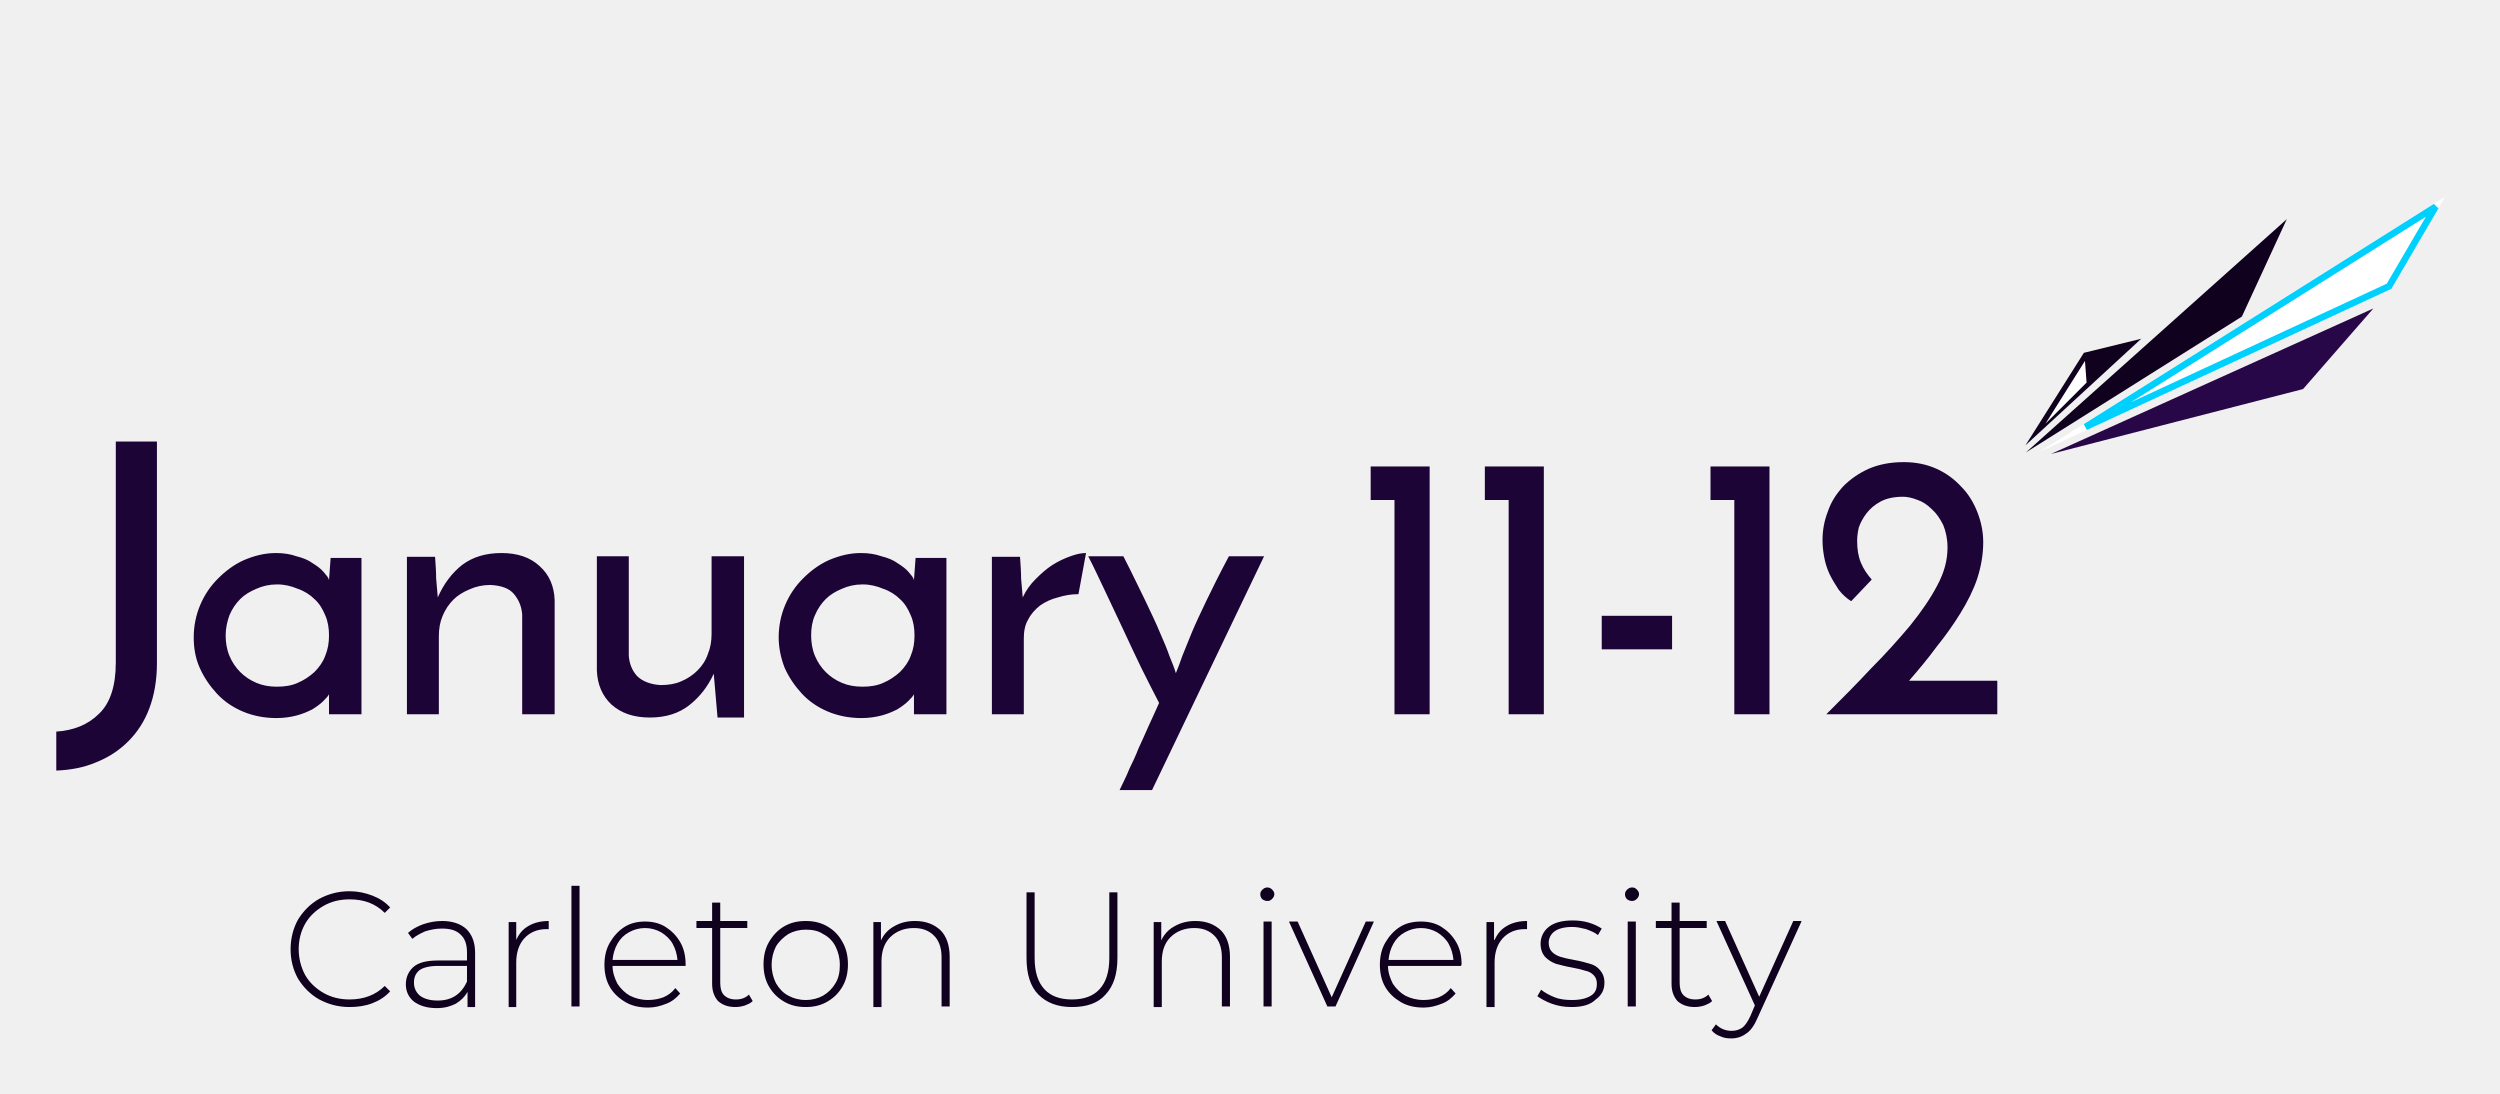
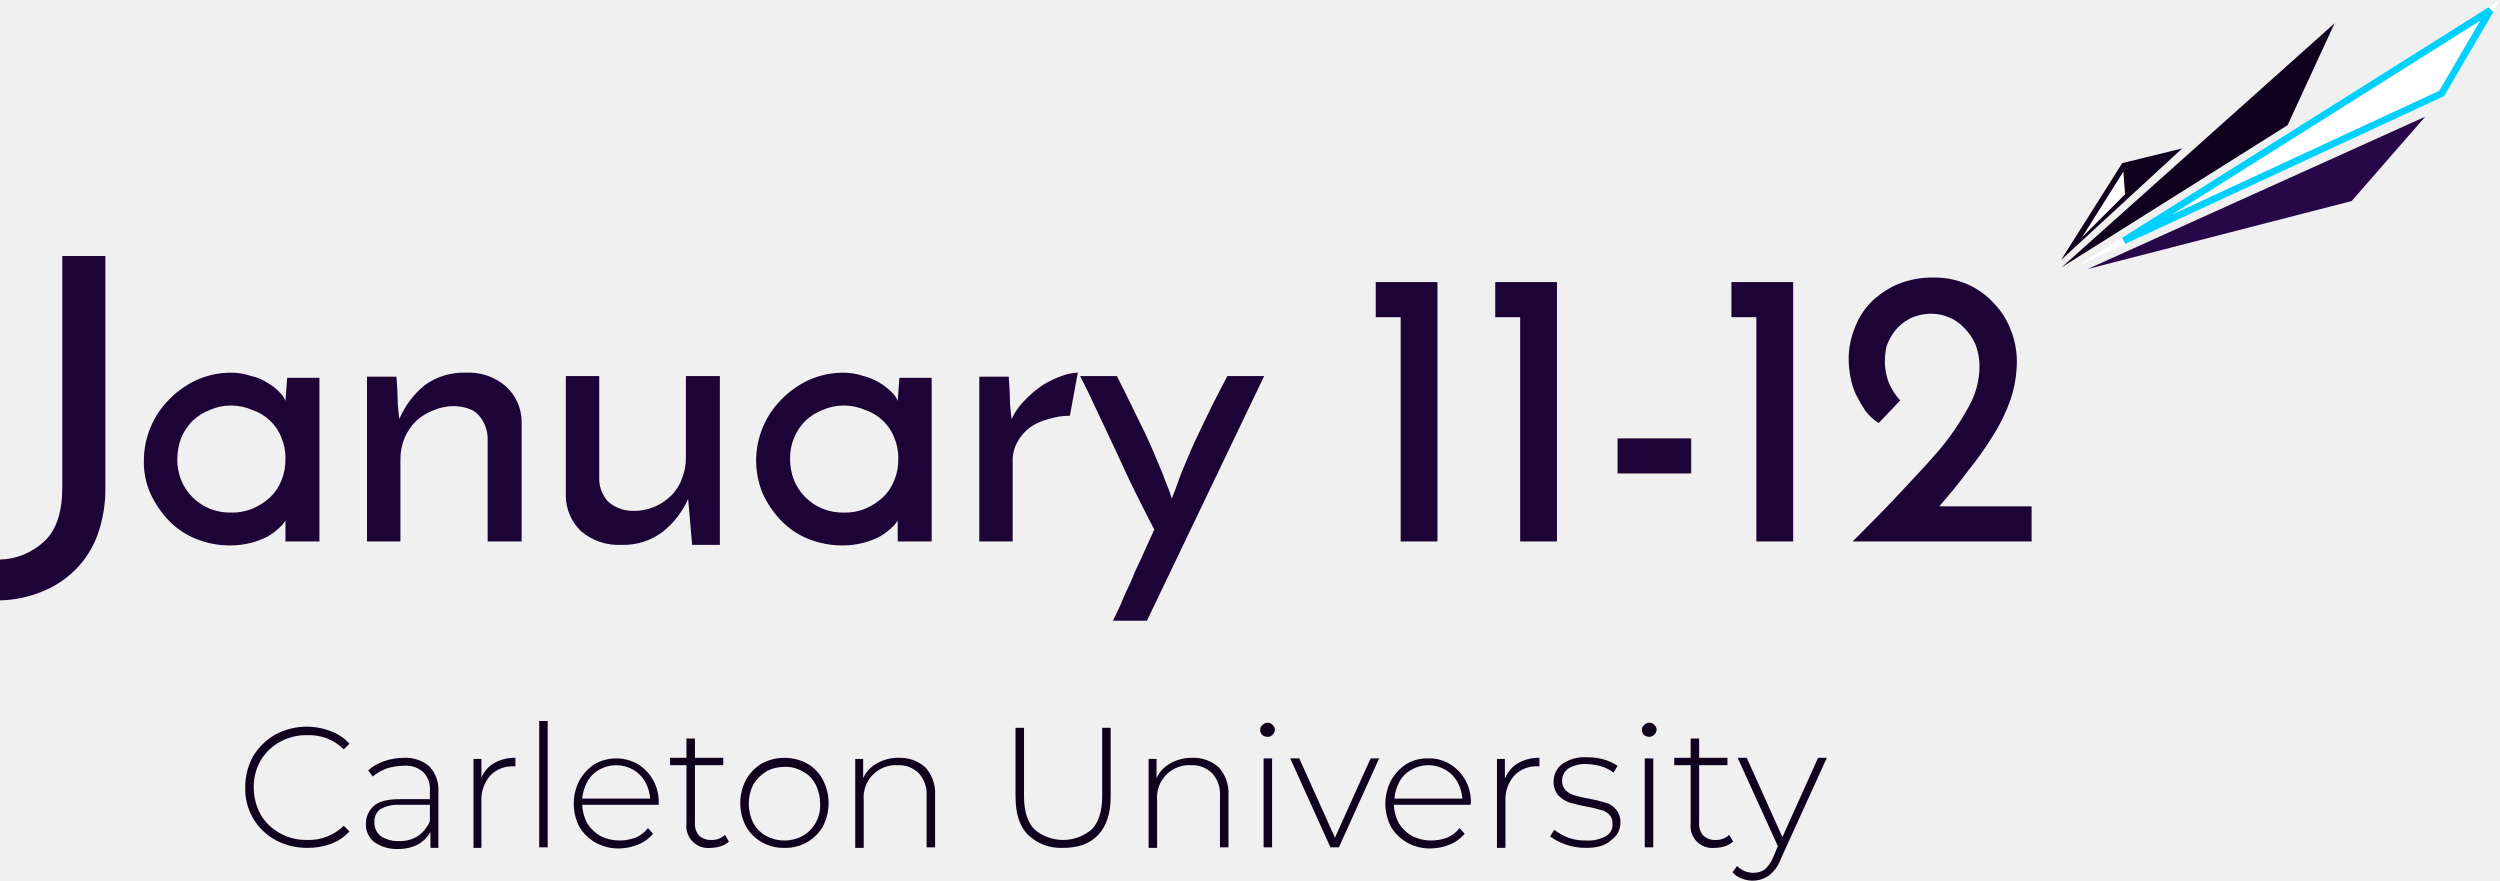
- <svg xmlns="http://www.w3.org/2000/svg" width="462" height="202" version="1.1" id="Layer_1" x="0px" y="0px" viewBox="0 0 462 202" style="enable-background:new 0 0 462 202;" xml:space="preserve">
-   <style type="text/css">
- 	.st0{fill:#1D0437;}
- 	.st1{fill:#FFFFFF;}
- 	.st2{fill:none;stroke:#00D0FE;stroke-width:1.219;}
- 	.st3{fill:#280749;}
- 	.st4{fill:#10021F;}
- </style>
-   <path class="st0" d="M10.4,142.4v-7.2c3.2-0.2,5.9-1.3,7.9-3.3c2.1-2,3.1-5.2,3.1-9.5V81.6h7.6v41c0,3.1-0.5,5.9-1.4,8.3  c-0.9,2.4-2.2,4.4-3.9,6.1c-1.7,1.7-3.7,3-6,3.9C15.6,141.8,13.1,142.3,10.4,142.4z M35.8,117.8c0-2.1,0.4-4.1,1.2-6  c0.8-1.9,1.9-3.5,3.3-4.9c1.4-1.4,3-2.6,4.8-3.4c1.9-0.8,3.8-1.3,5.9-1.3c1.4,0,2.7,0.2,3.8,0.6c1.2,0.3,2.2,0.7,3,1.3  c0.8,0.5,1.5,1,2,1.6c0.5,0.6,0.9,1,1,1.5l0.3-4.1h5.7V132h-6v-3.7c-0.2,0.4-0.6,0.8-1.1,1.3c-0.5,0.5-1.2,1-2,1.5  c-0.8,0.4-1.7,0.8-2.8,1.1c-1.1,0.3-2.4,0.5-3.8,0.5c-2.2,0-4.3-0.4-6.2-1.2c-1.9-0.8-3.5-1.9-4.8-3.3c-1.3-1.4-2.4-3-3.2-4.8  C36.1,121.6,35.8,119.7,35.8,117.8z M41.7,117.4c0,1.3,0.2,2.6,0.7,3.8c0.5,1.2,1.2,2.2,2,3c0.8,0.8,1.8,1.5,3,2  c1.2,0.5,2.4,0.7,3.8,0.7c1.4,0,2.7-0.2,3.8-0.7c1.2-0.5,2.2-1.2,3.1-2c0.9-0.9,1.6-1.9,2-3c0.5-1.2,0.7-2.4,0.7-3.8  c0-1.3-0.2-2.6-0.7-3.7c-0.5-1.2-1.1-2.2-2-3c-0.8-0.8-1.9-1.5-3.1-1.9c-1.2-0.5-2.4-0.8-3.8-0.8c-1.4,0-2.7,0.3-3.8,0.8  c-1.2,0.5-2.2,1.1-3,1.9c-0.8,0.8-1.5,1.8-2,3C42,114.8,41.7,116.1,41.7,117.4z M75.2,102.9h5.2c0.1,1.4,0.2,2.8,0.2,4  c0.1,1.2,0.2,2.3,0.3,3.5c1.1-2.5,2.6-4.5,4.5-6c2-1.5,4.4-2.2,7.3-2.2c2.9,0,5.3,0.8,7,2.4c1.8,1.6,2.7,3.7,2.8,6.3V132h-6v-18.4  c-0.1-1.5-0.6-2.7-1.5-3.8c-0.9-1.1-2.4-1.6-4.4-1.7c-1.4,0-2.7,0.3-3.8,0.8c-1.2,0.5-2.2,1.1-3,1.9c-0.8,0.8-1.5,1.8-2,3  c-0.5,1.2-0.7,2.4-0.7,3.8V132h-5.9V102.9z M137.6,132.6h-5l-0.7-8.1c-1.1,2.4-2.6,4.3-4.5,5.8c-1.9,1.5-4.3,2.3-7.3,2.3  c-3,0-5.3-0.8-7.1-2.4c-1.7-1.6-2.6-3.7-2.7-6.3v-21.1h5.9v18.4c0.1,1.4,0.6,2.7,1.5,3.7c1,1,2.5,1.6,4.4,1.7c1.4,0,2.7-0.2,3.8-0.7  c1.2-0.5,2.2-1.2,3-2c0.8-0.8,1.5-1.8,1.9-3c0.5-1.2,0.7-2.4,0.7-3.8v-14.3h6V132.6z M143.9,117.8c0-2.1,0.4-4.1,1.2-6  c0.8-1.9,1.9-3.5,3.3-4.9c1.4-1.4,3-2.6,4.8-3.4c1.9-0.8,3.8-1.3,5.9-1.3c1.4,0,2.7,0.2,3.8,0.6c1.2,0.3,2.2,0.7,3,1.3  c0.8,0.5,1.5,1,2,1.6c0.5,0.6,0.9,1,1,1.5l0.3-4.1h5.7V132h-6v-3.7c-0.2,0.4-0.6,0.8-1.1,1.3c-0.5,0.5-1.2,1-2,1.5  c-0.8,0.4-1.7,0.8-2.8,1.1c-1.1,0.3-2.4,0.5-3.8,0.5c-2.2,0-4.3-0.4-6.2-1.2c-1.9-0.8-3.5-1.9-4.8-3.3c-1.3-1.4-2.4-3-3.2-4.8  C144.3,121.6,143.9,119.7,143.9,117.8z M149.9,117.4c0,1.3,0.2,2.6,0.7,3.8c0.5,1.2,1.2,2.2,2,3c0.8,0.8,1.8,1.5,3,2  c1.2,0.5,2.4,0.7,3.8,0.7s2.7-0.2,3.8-0.7c1.2-0.5,2.2-1.2,3.1-2c0.9-0.9,1.6-1.9,2-3c0.5-1.2,0.7-2.4,0.7-3.8  c0-1.3-0.2-2.6-0.7-3.7c-0.5-1.2-1.1-2.2-2-3c-0.8-0.8-1.9-1.5-3.1-1.9c-1.2-0.5-2.4-0.8-3.8-0.8s-2.7,0.3-3.8,0.8  c-1.2,0.5-2.2,1.1-3,1.9s-1.5,1.8-2,3C150.1,114.8,149.9,116.1,149.9,117.4z M199.3,109.8c-1.3,0-2.5,0.2-3.8,0.6  c-1.2,0.3-2.3,0.8-3.3,1.5c-0.9,0.7-1.7,1.6-2.2,2.6c-0.6,1-0.8,2.2-0.8,3.5V132h-5.9v-29.1h5.2c0.1,1.4,0.2,2.8,0.2,4  c0.1,1.2,0.2,2.3,0.3,3.5c0.6-1.3,1.4-2.4,2.4-3.4c1-1,2-1.9,3.1-2.6s2.2-1.2,3.3-1.6c1.1-0.4,2-0.6,2.9-0.6L199.3,109.8z   M212.9,146h-6c0.6-1.3,1.3-2.6,1.8-3.9c0.6-1.2,1.2-2.5,1.7-3.8c0.6-1.3,1.2-2.6,1.8-4c0.6-1.3,1.3-2.8,2-4.4  c-1.1-2.1-2.2-4.3-3.3-6.5c-1.1-2.3-2.2-4.6-3.3-7s-2.2-4.6-3.3-7c-1.1-2.3-2.1-4.5-3.2-6.6h6.5c1.7,3.3,3,6.1,4.1,8.3  c1.1,2.3,2,4.2,2.7,5.9c0.7,1.6,1.3,3,1.7,4.2c0.5,1.2,0.9,2.2,1.2,3.2c0.4-1,0.8-2,1.2-3.2c0.5-1.2,1-2.5,1.7-4.2  c0.7-1.7,1.6-3.6,2.7-5.9c1.1-2.3,2.5-5.1,4.2-8.3h6.5L212.9,146z M253.3,92.4v-6.2h10.9V132h-6.5V92.4H253.3z M274.4,92.4v-6.2  h10.9V132h-6.5V92.4H274.4z M296,120v-6.2H309v6.2H296z M316.1,92.4v-6.2H327V132h-6.5V92.4H316.1z M352.8,125.8h16.3v6.2h-31.6  c2.9-2.9,5.7-5.7,8.3-8.5c2.7-2.7,5.1-5.4,7.2-7.9c2.1-2.6,3.8-5.1,5-7.4c1.3-2.4,1.9-4.7,1.9-7c0-1.6-0.3-3-0.8-4.2  c-0.6-1.2-1.3-2.2-2.1-2.9c-0.8-0.8-1.7-1.4-2.6-1.7c-1-0.4-1.9-0.6-2.7-0.6c-1.7,0-3.1,0.3-4.2,0.9c-1.1,0.6-1.9,1.3-2.6,2.2  c-0.6,0.8-1.1,1.7-1.4,2.6c-0.2,0.9-0.3,1.7-0.3,2.4c0,1.6,0.2,2.9,0.7,4.1c0.5,1.2,1.2,2.2,2,3.1l-3.8,4c-0.8-0.5-1.6-1.2-2.3-2.1  c-0.6-0.9-1.2-1.9-1.7-2.9c-0.5-1.1-0.8-2.1-1-3.2c-0.2-1.1-0.3-2.1-0.3-3c0-1.9,0.3-3.6,1-5.4c0.6-1.8,1.6-3.3,2.9-4.7  c1.3-1.3,2.9-2.4,4.7-3.2c1.9-0.8,4-1.2,6.4-1.2c2.2,0,4.2,0.4,6,1.2c1.8,0.8,3.3,1.9,4.6,3.3c1.3,1.3,2.3,2.9,3,4.7  c0.7,1.8,1.1,3.6,1.1,5.6c0,2.3-0.4,4.5-1.1,6.7c-0.7,2.1-1.8,4.3-3.1,6.4c-1.3,2.1-2.7,4.1-4.4,6.2  C356.3,121.7,354.6,123.7,352.8,125.8z" />
-   <g>
-     <path class="st1" d="M376.9,83.5l65-30.1l9.9-17L376.9,83.5z" />
-     <path class="st2" d="M441.5,52.9l8.6-14.7l-64.7,40.7L441.5,52.9z" />
-   </g>
-   <path class="st3" d="M379,83.9l46.6-12l13-14.9L379,83.9z" />
-   <path class="st4" d="M422.6,40.5l-48.2,43.1l39.9-25.1L422.6,40.5z" />
-   <path class="st4" d="M395.7,62.6l-10.6,2.6l-10.8,17.1L395.7,62.6z" />
-   <path class="st1" d="M378,78.3l7.6-7.6l-0.3-4L378,78.3z" />
-   <path class="st4" d="M64.6,186.1c-2.1,0-3.9-0.5-5.6-1.4c-1.6-0.9-2.9-2.2-3.9-3.8c-0.9-1.6-1.4-3.4-1.4-5.5c0-2,0.5-3.9,1.4-5.5  c1-1.6,2.3-2.9,3.9-3.8c1.7-0.9,3.5-1.4,5.6-1.4c1.5,0,2.9,0.3,4.2,0.8c1.3,0.5,2.4,1.2,3.3,2.2l-1,1c-1.7-1.7-3.8-2.5-6.5-2.5  c-1.8,0-3.4,0.4-4.8,1.2c-1.4,0.8-2.6,1.9-3.4,3.3c-0.8,1.4-1.2,3-1.2,4.7c0,1.7,0.4,3.3,1.2,4.8c0.8,1.4,2,2.5,3.4,3.3  c1.4,0.8,3,1.2,4.8,1.2c2.6,0,4.8-0.8,6.5-2.5l1,1c-0.9,1-2,1.7-3.3,2.2C67.5,185.9,66.1,186.1,64.6,186.1z M81.7,170.2  c1.9,0,3.4,0.5,4.5,1.5c1,1,1.6,2.4,1.6,4.4v10h-1.4v-2.8c-0.5,0.9-1.2,1.6-2.2,2.2c-1,0.5-2.1,0.8-3.5,0.8c-1.7,0-3.1-0.4-4.2-1.2  c-1-0.8-1.5-1.9-1.5-3.2c0-1.3,0.5-2.4,1.4-3.2c0.9-0.8,2.4-1.2,4.5-1.2h5.4V176c0-1.5-0.4-2.6-1.2-3.3c-0.8-0.8-1.9-1.1-3.5-1.1  c-1,0-2,0.2-3,0.5c-0.9,0.4-1.7,0.8-2.4,1.4l-0.8-1.1c0.8-0.7,1.7-1.2,2.8-1.6C79.4,170.4,80.5,170.2,81.7,170.2z M80.9,184.9  c1.3,0,2.4-0.3,3.3-0.9c0.9-0.6,1.6-1.5,2.1-2.6v-2.9h-5.4c-1.5,0-2.7,0.3-3.4,0.8c-0.7,0.6-1,1.3-1,2.3c0,1,0.4,1.8,1.1,2.4  C78.4,184.6,79.5,184.9,80.9,184.9z M95.4,173.7c0.5-1.1,1.2-2,2.3-2.6c1-0.6,2.3-0.9,3.7-0.9v1.5l-0.4,0c-1.7,0-3.1,0.6-4.1,1.7  c-1,1.1-1.5,2.6-1.5,4.5v8.2H94v-15.7h1.4V173.7z M105.6,163.7h1.5V186h-1.5V163.7z M126.7,178.5h-13.5c0,1.2,0.4,2.3,0.9,3.3  c0.6,0.9,1.4,1.7,2.3,2.2c1,0.5,2.1,0.8,3.4,0.8c1,0,2-0.2,2.8-0.5c0.9-0.4,1.6-0.9,2.2-1.7l0.9,1c-0.7,0.8-1.5,1.5-2.6,1.9  c-1,0.4-2.1,0.7-3.3,0.7c-1.6,0-3-0.3-4.2-1c-1.2-0.7-2.2-1.6-2.9-2.8c-0.7-1.2-1-2.6-1-4.1c0-1.5,0.3-2.9,1-4.1  c0.7-1.2,1.6-2.2,2.7-2.9c1.1-0.7,2.4-1,3.8-1c1.4,0,2.7,0.3,3.8,1c1.1,0.7,2,1.6,2.7,2.8c0.7,1.2,1,2.6,1,4.1L126.7,178.5z   M119.2,171.5c-1.1,0-2.1,0.3-3,0.8c-0.9,0.5-1.6,1.2-2.1,2.1c-0.5,0.9-0.8,1.9-0.9,3h12c-0.1-1.1-0.4-2.1-0.9-3  c-0.5-0.9-1.3-1.6-2.1-2.1C121.3,171.8,120.3,171.5,119.2,171.5z M139.1,185c-0.4,0.4-0.9,0.6-1.4,0.8c-0.6,0.2-1.2,0.3-1.8,0.3  c-1.4,0-2.4-0.4-3.2-1.1c-0.7-0.8-1.1-1.8-1.1-3.2v-10.3h-2.9v-1.3h2.9v-3.4h1.5v3.4h5v1.3h-5v10.1c0,1,0.2,1.8,0.7,2.3  c0.5,0.5,1.2,0.8,2.2,0.8c1,0,1.8-0.3,2.4-0.9L139.1,185z M148.9,186.1c-1.5,0-2.8-0.3-4-1c-1.2-0.7-2.1-1.6-2.8-2.8  c-0.7-1.2-1-2.6-1-4.1c0-1.5,0.3-2.9,1-4.1c0.7-1.2,1.6-2.2,2.8-2.9c1.2-0.7,2.5-1,4-1s2.8,0.3,4,1c1.2,0.7,2.1,1.6,2.8,2.9  c0.7,1.2,1,2.6,1,4.1c0,1.5-0.3,2.9-1,4.1c-0.7,1.2-1.6,2.1-2.8,2.8C151.7,185.8,150.4,186.1,148.9,186.1z M148.9,184.8  c1.2,0,2.3-0.3,3.2-0.8c1-0.6,1.7-1.3,2.3-2.3c0.6-1,0.8-2.1,0.8-3.4c0-1.3-0.3-2.4-0.8-3.4c-0.5-1-1.3-1.8-2.3-2.3  c-0.9-0.6-2-0.8-3.2-0.8s-2.3,0.3-3.2,0.8c-0.9,0.6-1.7,1.3-2.3,2.3c-0.5,1-0.8,2.1-0.8,3.4c0,1.3,0.3,2.4,0.8,3.4  c0.6,1,1.3,1.8,2.3,2.3C146.6,184.5,147.7,184.8,148.9,184.8z M169.1,170.2c2,0,3.5,0.6,4.7,1.7c1.1,1.1,1.7,2.8,1.7,4.9v9.2H174  v-9.1c0-1.8-0.5-3.1-1.4-4c-0.9-0.9-2.1-1.4-3.7-1.4c-1.8,0-3.3,0.6-4.4,1.7c-1.1,1.1-1.6,2.6-1.6,4.5v8.4h-1.5v-15.7h1.4v3.4  c0.5-1.1,1.3-2,2.4-2.6C166.4,170.5,167.6,170.2,169.1,170.2z M198.1,186.1c-2.7,0-4.7-0.8-6.2-2.3c-1.5-1.5-2.2-3.8-2.2-6.8v-12.1  h1.5V177c0,2.6,0.6,4.5,1.8,5.8c1.2,1.3,2.9,1.9,5.1,1.9c2.2,0,3.9-0.6,5.1-1.9c1.2-1.3,1.8-3.2,1.8-5.8v-12.1h1.5v12.1  c0,3-0.7,5.2-2.2,6.8C202.9,185.4,200.8,186.1,198.1,186.1z M220.9,170.2c2,0,3.5,0.6,4.7,1.7c1.1,1.1,1.7,2.8,1.7,4.9v9.2h-1.5  v-9.1c0-1.8-0.5-3.1-1.4-4c-0.9-0.9-2.1-1.4-3.7-1.4c-1.8,0-3.3,0.6-4.4,1.7c-1.1,1.1-1.6,2.6-1.6,4.5v8.4h-1.5v-15.7h1.4v3.4  c0.5-1.1,1.3-2,2.4-2.6C218.2,170.5,219.5,170.2,220.9,170.2z M233.5,170.3h1.5V186h-1.5V170.3z M234.2,166.5  c-0.3,0-0.6-0.1-0.9-0.3c-0.2-0.2-0.4-0.5-0.4-0.9s0.1-0.6,0.4-0.9c0.2-0.2,0.5-0.4,0.9-0.4c0.3,0,0.6,0.1,0.9,0.4  c0.2,0.2,0.4,0.5,0.4,0.8s-0.1,0.6-0.4,0.9S234.6,166.5,234.2,166.5z M253.9,170.3l-7.1,15.7h-1.5l-7.1-15.7h1.6l6.3,14l6.3-14  H253.9z M270,178.5h-13.5c0,1.2,0.4,2.3,0.9,3.3c0.6,0.9,1.4,1.7,2.3,2.2c1,0.5,2.1,0.8,3.4,0.8c1,0,2-0.2,2.8-0.5  c0.9-0.4,1.6-0.9,2.2-1.7l0.9,1c-0.7,0.8-1.5,1.5-2.6,1.9c-1,0.4-2.1,0.7-3.3,0.7c-1.6,0-3-0.3-4.2-1c-1.2-0.7-2.2-1.6-2.9-2.8  c-0.7-1.2-1-2.6-1-4.1c0-1.5,0.3-2.9,1-4.1c0.7-1.2,1.6-2.2,2.7-2.9c1.1-0.7,2.4-1,3.9-1c1.4,0,2.7,0.3,3.8,1c1.1,0.7,2,1.6,2.7,2.8  c0.7,1.2,1,2.6,1,4.1L270,178.5z M262.6,171.5c-1.1,0-2.1,0.3-3,0.8c-0.9,0.5-1.6,1.2-2.1,2.1c-0.5,0.9-0.8,1.9-0.9,3h12  c-0.1-1.1-0.4-2.1-0.9-3c-0.5-0.9-1.3-1.6-2.1-2.1C264.7,171.8,263.7,171.5,262.6,171.5z M276.2,173.7c0.5-1.1,1.2-2,2.3-2.6  c1-0.6,2.3-0.9,3.7-0.9v1.5l-0.4,0c-1.7,0-3.1,0.6-4.1,1.7c-1,1.1-1.5,2.6-1.5,4.5v8.2h-1.5v-15.7h1.4V173.7z M290.4,186.1  c-1.3,0-2.5-0.2-3.6-0.6s-2-0.9-2.7-1.4l0.7-1.2c0.6,0.5,1.5,1,2.5,1.4c1,0.4,2.1,0.5,3.2,0.5c1.6,0,2.7-0.3,3.5-0.8  c0.8-0.5,1.1-1.2,1.1-2.2c0-0.7-0.2-1.2-0.6-1.6c-0.4-0.4-0.9-0.7-1.5-0.8c-0.6-0.2-1.4-0.4-2.5-0.6c-1.2-0.2-2.2-0.5-3-0.7  c-0.8-0.3-1.4-0.7-2-1.3c-0.5-0.6-0.8-1.4-0.8-2.4c0-1.2,0.5-2.3,1.5-3.1c1-0.8,2.5-1.2,4.4-1.2c1,0,2,0.1,3,0.4  c1,0.3,1.8,0.7,2.4,1.1l-0.7,1.2c-0.6-0.5-1.4-0.8-2.2-1.1c-0.8-0.2-1.7-0.4-2.5-0.4c-1.5,0-2.6,0.3-3.3,0.8  c-0.7,0.5-1.1,1.3-1.1,2.1c0,0.7,0.2,1.3,0.6,1.7c0.4,0.4,0.9,0.7,1.5,0.9c0.6,0.2,1.5,0.4,2.6,0.6c1.2,0.2,2.2,0.5,2.9,0.7  c0.8,0.2,1.4,0.6,1.9,1.2c0.5,0.6,0.8,1.3,0.8,2.3c0,1.3-0.5,2.3-1.6,3.1C293.9,185.7,292.4,186.1,290.4,186.1z M300.8,170.3h1.5  V186h-1.5V170.3z M301.6,166.5c-0.3,0-0.6-0.1-0.9-0.3c-0.2-0.2-0.4-0.5-0.4-0.9s0.1-0.6,0.4-0.9c0.2-0.2,0.5-0.4,0.9-0.4  s0.6,0.1,0.9,0.4c0.2,0.2,0.4,0.5,0.4,0.8s-0.1,0.6-0.4,0.9C302.2,166.4,301.9,166.5,301.6,166.5z M316.4,185  c-0.4,0.4-0.9,0.6-1.4,0.8c-0.6,0.2-1.2,0.3-1.8,0.3c-1.4,0-2.4-0.4-3.2-1.1c-0.7-0.8-1.1-1.8-1.1-3.2v-10.3h-2.9v-1.3h2.9v-3.4h1.5  v3.4h5v1.3h-5v10.1c0,1,0.2,1.8,0.7,2.3c0.5,0.5,1.2,0.8,2.2,0.8c1,0,1.8-0.3,2.4-0.9L316.4,185z M332.9,170.3l-8.1,17.8  c-0.6,1.4-1.3,2.4-2.1,2.9c-0.8,0.6-1.7,0.9-2.8,0.9c-0.7,0-1.4-0.1-2-0.4c-0.6-0.2-1.2-0.6-1.6-1.1l0.8-1.1  c0.8,0.8,1.8,1.2,2.9,1.2c0.8,0,1.4-0.2,2-0.6c0.5-0.4,1-1.1,1.5-2.2l0.8-1.9l-7.1-15.6h1.6l6.3,14l6.3-14H332.9z" />
+ <svg xmlns="http://www.w3.org/2000/svg" id="a3c60410-7fb3-44c8-aaaf-2b318161de57" data-name="Layer 1" viewBox="0 0 441.4 155.5">
+   <path d="M10.4,142.4v-7.2a11.89,11.89,0,0,0,7.9-3.3c2.1-2,3.1-5.2,3.1-9.5V81.6H29v41a23.66,23.66,0,0,1-1.4,8.3,16.82,16.82,0,0,1-3.9,6.1,17.29,17.29,0,0,1-6,3.9A20.6,20.6,0,0,1,10.4,142.4Zm25.4-24.6a15.31,15.31,0,0,1,1.2-6,15.12,15.12,0,0,1,3.3-4.9,16.14,16.14,0,0,1,4.8-3.4,14.91,14.91,0,0,1,5.9-1.3,11.22,11.22,0,0,1,3.8.6,8.26,8.26,0,0,1,3,1.3,8.27,8.27,0,0,1,2,1.6,3.9,3.9,0,0,1,1,1.5l.3-4.1h5.7V132h-6v-3.7a5.83,5.83,0,0,1-1.1,1.3,11.55,11.55,0,0,1-2,1.5,14.86,14.86,0,0,1-2.8,1.1,14.57,14.57,0,0,1-3.8.5,15.93,15.93,0,0,1-6.2-1.2,13.71,13.71,0,0,1-4.8-3.3,17.51,17.51,0,0,1-3.2-4.8A13.65,13.65,0,0,1,35.8,117.8Zm5.9-.4a9.86,9.86,0,0,0,.7,3.8,9.19,9.19,0,0,0,5,5,9.52,9.52,0,0,0,3.8.7,9.2,9.2,0,0,0,3.8-.7,11,11,0,0,0,3.1-2,8.32,8.32,0,0,0,2-3,9.52,9.52,0,0,0,.7-3.8,9,9,0,0,0-.7-3.7,7.91,7.91,0,0,0-2-3,8.11,8.11,0,0,0-3.1-1.9,9.57,9.57,0,0,0-3.8-.8,9.21,9.21,0,0,0-3.8.8,9.07,9.07,0,0,0-3,1.9,9.27,9.27,0,0,0-2,3A11.06,11.06,0,0,0,41.7,117.4Zm33.5-14.5h5.2c.1,1.4.2,2.8.2,4s.2,2.3.3,3.5a15.34,15.34,0,0,1,4.5-6,11.72,11.72,0,0,1,7.3-2.2,9.92,9.92,0,0,1,7,2.4,8.45,8.45,0,0,1,2.8,6.3V132h-6V113.6a6.41,6.41,0,0,0-1.5-3.8c-.9-1.1-2.4-1.6-4.4-1.7a9.21,9.21,0,0,0-3.8.8,9.07,9.07,0,0,0-3,1.9,9.27,9.27,0,0,0-2,3,9.52,9.52,0,0,0-.7,3.8V132H75.2Zm62.4,29.7h-5l-.7-8.1a15.39,15.39,0,0,1-4.5,5.8,11.38,11.38,0,0,1-7.3,2.3,10.17,10.17,0,0,1-7.1-2.4,8.74,8.74,0,0,1-2.7-6.3V102.8h5.9v18.4a6.13,6.13,0,0,0,1.5,3.7,6.55,6.55,0,0,0,4.4,1.7,9.27,9.27,0,0,0,6.8-2.7,7.71,7.71,0,0,0,1.9-3,9.52,9.52,0,0,0,.7-3.8V102.8h6v29.8Zm6.3-14.8a15.31,15.31,0,0,1,1.2-6,15.12,15.12,0,0,1,3.3-4.9,16.14,16.14,0,0,1,4.8-3.4,14.91,14.91,0,0,1,5.9-1.3,11.22,11.22,0,0,1,3.8.6,11,11,0,0,1,5,2.9,3.9,3.9,0,0,1,1,1.5l.3-4.1h5.7V132h-6v-3.7a5.83,5.83,0,0,1-1.1,1.3,11.55,11.55,0,0,1-2,1.5,14.86,14.86,0,0,1-2.8,1.1,14.57,14.57,0,0,1-3.8.5,15.93,15.93,0,0,1-6.2-1.2,13.71,13.71,0,0,1-4.8-3.3,17.51,17.51,0,0,1-3.2-4.8A15.51,15.51,0,0,1,143.9,117.8Zm6-.4a9.86,9.86,0,0,0,.7,3.8,9.19,9.19,0,0,0,5,5,9.52,9.52,0,0,0,3.8.7,9.2,9.2,0,0,0,3.8-.7,11,11,0,0,0,3.1-2,8.32,8.32,0,0,0,2-3,9.52,9.52,0,0,0,.7-3.8,9,9,0,0,0-.7-3.7,7.91,7.91,0,0,0-2-3,8.11,8.11,0,0,0-3.1-1.9,9.57,9.57,0,0,0-3.8-.8,9.21,9.21,0,0,0-3.8.8,9.07,9.07,0,0,0-3,1.9,9.27,9.27,0,0,0-2,3A9,9,0,0,0,149.9,117.4Zm49.4-7.6a12.56,12.56,0,0,0-3.8.6,9.88,9.88,0,0,0-3.3,1.5,7.84,7.84,0,0,0-2.2,2.6,6.71,6.71,0,0,0-.8,3.5v14h-5.9V102.9h5.2c.1,1.4.2,2.8.2,4s.2,2.3.3,3.5a11.65,11.65,0,0,1,2.4-3.4,18.6,18.6,0,0,1,3.1-2.6,16.65,16.65,0,0,1,3.3-1.6,8.35,8.35,0,0,1,2.9-.6ZM212.9,146h-6c.6-1.3,1.3-2.6,1.8-3.9s1.2-2.5,1.7-3.8,1.2-2.6,1.8-4,1.3-2.8,2-4.4c-1.1-2.1-2.2-4.3-3.3-6.5s-2.2-4.6-3.3-7-2.2-4.6-3.3-7-2.1-4.5-3.2-6.6h6.5c1.7,3.3,3,6.1,4.1,8.3s2,4.2,2.7,5.9,1.3,3,1.7,4.2a33.18,33.18,0,0,1,1.2,3.2c.4-1,.8-2,1.2-3.2s1-2.5,1.7-4.2,1.6-3.6,2.7-5.9,2.5-5.1,4.2-8.3h6.5Zm40.4-53.6V86.2h10.9V132h-6.5V92.4Zm21.1,0V86.2h10.9V132h-6.5V92.4ZM296,120v-6.2h13V120Zm20.1-27.6V86.2H327V132h-6.5V92.4Zm36.7,33.4h16.3V132H337.5c2.9-2.9,5.7-5.7,8.3-8.5s5.1-5.4,7.2-7.9a45.94,45.94,0,0,0,5-7.4,14.48,14.48,0,0,0,1.9-7,10.84,10.84,0,0,0-.8-4.2,9.44,9.44,0,0,0-2.1-2.9,6.87,6.87,0,0,0-2.6-1.7,7.37,7.37,0,0,0-2.7-.6,8.71,8.71,0,0,0-4.2.9,8,8,0,0,0-2.6,2.2,9.39,9.39,0,0,0-1.4,2.6,11.21,11.21,0,0,0-.3,2.4,10.37,10.37,0,0,0,.7,4.1,11,11,0,0,0,2,3.1l-3.8,4a9,9,0,0,1-2.3-2.1,27.55,27.55,0,0,1-1.7-2.9,13.13,13.13,0,0,1-1-3.2,16.9,16.9,0,0,1-.3-3,14.36,14.36,0,0,1,1-5.4,12.77,12.77,0,0,1,2.9-4.7,15.64,15.64,0,0,1,4.7-3.2,16.23,16.23,0,0,1,6.4-1.2,14.61,14.61,0,0,1,6,1.2,13.86,13.86,0,0,1,4.6,3.3,13.52,13.52,0,0,1,3,4.7,15.1,15.1,0,0,1,1.1,5.6,21.87,21.87,0,0,1-1.1,6.7,31.29,31.29,0,0,1-3.1,6.4,59.09,59.09,0,0,1-4.4,6.2C356.3,121.7,354.6,123.7,352.8,125.8Z" transform="translate(-10.4 -36.4)" fill="#1d0437" />
+   <path d="M376.9,83.5l65-30.1,9.9-17Z" transform="translate(-10.4 -36.4)" fill="#fff" />
+   <path d="M441.5,52.9l8.6-14.7L385.4,78.9Z" transform="translate(-10.4 -36.4)" fill="none" stroke="#00d0fe" stroke-width="1.22" />
+   <path d="M379,83.9l46.6-12,13-14.9Z" transform="translate(-10.4 -36.4)" fill="#280749" />
+   <path d="M422.6,40.5,374.4,83.6l39.9-25.1Z" transform="translate(-10.4 -36.4)" fill="#10021f" />
+   <path d="M395.7,62.6l-10.6,2.6L374.3,82.3Z" transform="translate(-10.4 -36.4)" fill="#10021f" />
+   <path d="M378,78.3l7.6-7.6-.3-4Z" transform="translate(-10.4 -36.4)" fill="#fff" />
+   <path d="M64.6,186.1a11.62,11.62,0,0,1-5.6-1.4,10.25,10.25,0,0,1-5.3-9.3,11.24,11.24,0,0,1,1.4-5.5,10.91,10.91,0,0,1,3.9-3.8,11.69,11.69,0,0,1,9.8-.6,8.34,8.34,0,0,1,3.3,2.2l-1,1a8.66,8.66,0,0,0-6.5-2.5,9.5,9.5,0,0,0-4.8,1.2,9,9,0,0,0-3.4,3.3,9.39,9.39,0,0,0-1.2,4.7,10.05,10.05,0,0,0,1.2,4.8,9,9,0,0,0,3.4,3.3,9.5,9.5,0,0,0,4.8,1.2,8.82,8.82,0,0,0,6.5-2.5l1,1a8.34,8.34,0,0,1-3.3,2.2A11.58,11.58,0,0,1,64.6,186.1Zm17.1-15.9a6.44,6.44,0,0,1,4.5,1.5,5.89,5.89,0,0,1,1.6,4.4v10H86.4v-2.8a5.8,5.8,0,0,1-2.2,2.2,7.54,7.54,0,0,1-3.5.8,7,7,0,0,1-4.2-1.2,3.93,3.93,0,0,1-1.5-3.2,4.16,4.16,0,0,1,1.4-3.2q1.35-1.2,4.5-1.2h5.4V176a4.16,4.16,0,0,0-1.2-3.3,4.61,4.61,0,0,0-3.5-1.1,10.47,10.47,0,0,0-3,.5,9.46,9.46,0,0,0-2.4,1.4l-.8-1.1a8.54,8.54,0,0,1,2.8-1.6A10.73,10.73,0,0,1,81.7,170.2Zm-.8,14.7a5.82,5.82,0,0,0,3.3-.9,6.07,6.07,0,0,0,2.1-2.6v-2.9H80.9a6.08,6.08,0,0,0-3.4.8,2.76,2.76,0,0,0-1,2.3,3,3,0,0,0,1.1,2.4A5.39,5.39,0,0,0,80.9,184.9Zm14.5-11.2a5.29,5.29,0,0,1,2.3-2.6,7.24,7.24,0,0,1,3.7-.9v1.5H101a5.35,5.35,0,0,0-4.1,1.7,6.44,6.44,0,0,0-1.5,4.5v8.2H94V170.4h1.4Zm10.2-10h1.5V186h-1.5Zm21.1,14.8H113.2a7.39,7.39,0,0,0,.9,3.3,6.89,6.89,0,0,0,2.3,2.2,7.42,7.42,0,0,0,3.4.8,8.21,8.21,0,0,0,2.8-.5,5.25,5.25,0,0,0,2.2-1.7l.9,1a6.29,6.29,0,0,1-2.6,1.9,8.84,8.84,0,0,1-3.3.7,8.16,8.16,0,0,1-4.2-1,7.79,7.79,0,0,1-2.9-2.8,8.9,8.9,0,0,1,0-8.2,8.38,8.38,0,0,1,2.7-2.9,7.72,7.72,0,0,1,7.6,0,7.77,7.77,0,0,1,3.7,6.9Zm-7.5-7a6.11,6.11,0,0,0-3,.8,5.3,5.3,0,0,0-2.1,2.1,7.5,7.5,0,0,0-.9,3h12a7.5,7.5,0,0,0-.9-3,6,6,0,0,0-2.1-2.1A6.11,6.11,0,0,0,119.2,171.5ZM139.1,185a3.92,3.92,0,0,1-1.4.8,5.66,5.66,0,0,1-1.8.3,3.86,3.86,0,0,1-4.3-4.3V171.5h-2.9v-1.3h2.9v-3.4h1.5v3.4h5v1.3h-5v10.1a3.17,3.17,0,0,0,.7,2.3,3,3,0,0,0,2.2.8,3.24,3.24,0,0,0,2.4-.9Zm9.8,1.1a7.67,7.67,0,0,1-4-1,7.52,7.52,0,0,1-2.8-2.8,8.9,8.9,0,0,1,0-8.2,7.79,7.79,0,0,1,2.8-2.9,8.5,8.5,0,0,1,8,0,7.12,7.12,0,0,1,2.8,2.9,8.91,8.91,0,0,1,0,8.2,7.52,7.52,0,0,1-2.8,2.8A7.67,7.67,0,0,1,148.9,186.1Zm0-1.3a6.6,6.6,0,0,0,3.2-.8,6.16,6.16,0,0,0,3.1-5.7,7.42,7.42,0,0,0-.8-3.4,5.12,5.12,0,0,0-2.3-2.3,5.66,5.66,0,0,0-3.2-.8,6.6,6.6,0,0,0-3.2.8,7.22,7.22,0,0,0-2.3,2.3,7.62,7.62,0,0,0,0,6.8,5.66,5.66,0,0,0,2.3,2.3A6.6,6.6,0,0,0,148.9,184.8Zm20.2-14.6a6.6,6.6,0,0,1,4.7,1.7,6.77,6.77,0,0,1,1.7,4.9V186H174v-9.1a5.39,5.39,0,0,0-1.4-4,5,5,0,0,0-3.7-1.4,5.69,5.69,0,0,0-6,6.2v8.4h-1.5V170.4h1.4v3.4a5.5,5.5,0,0,1,2.4-2.6A7.32,7.32,0,0,1,169.1,170.2Zm29,15.9a8.3,8.3,0,0,1-6.2-2.3c-1.5-1.5-2.2-3.8-2.2-6.8V164.9h1.5V177c0,2.6.6,4.5,1.8,5.8a7.79,7.79,0,0,0,10.2,0c1.2-1.3,1.8-3.2,1.8-5.8V164.9h1.5V177c0,3-.7,5.2-2.2,6.8S200.8,186.1,198.1,186.1Zm22.8-15.9a6.6,6.6,0,0,1,4.7,1.7,6.77,6.77,0,0,1,1.7,4.9V186h-1.5v-9.1a5.39,5.39,0,0,0-1.4-4,5,5,0,0,0-3.7-1.4,5.69,5.69,0,0,0-6,6.2v8.4h-1.5V170.4h1.4v3.4a5.5,5.5,0,0,1,2.4-2.6A7.56,7.56,0,0,1,220.9,170.2Zm12.6.1H235V186h-1.5Zm.7-3.8a1.61,1.61,0,0,1-.9-.3,1.27,1.27,0,0,1-.4-.9,1.09,1.09,0,0,1,.4-.9,1.27,1.27,0,0,1,.9-.4,1.22,1.22,0,0,1,.9.4,1.23,1.23,0,0,1,.4.8,1.22,1.22,0,0,1-.4.9A1.09,1.09,0,0,1,234.2,166.5Zm19.7,3.8L246.8,186h-1.5l-7.1-15.7h1.6l6.3,14,6.3-14Zm16.1,8.2H256.5a7.39,7.39,0,0,0,.9,3.3,6.89,6.89,0,0,0,2.3,2.2,7.42,7.42,0,0,0,3.4.8,8.21,8.21,0,0,0,2.8-.5,5.25,5.25,0,0,0,2.2-1.7l.9,1a6.29,6.29,0,0,1-2.6,1.9,8.84,8.84,0,0,1-3.3.7,8.16,8.16,0,0,1-4.2-1,7.79,7.79,0,0,1-2.9-2.8,8.9,8.9,0,0,1,0-8.2,8.38,8.38,0,0,1,2.7-2.9,7.09,7.09,0,0,1,3.9-1,7,7,0,0,1,3.8,1,7.77,7.77,0,0,1,3.7,6.9Zm-7.4-7a6.11,6.11,0,0,0-3,.8,5.3,5.3,0,0,0-2.1,2.1,7.5,7.5,0,0,0-.9,3h12a7.5,7.5,0,0,0-.9-3,6,6,0,0,0-2.1-2.1A6.11,6.11,0,0,0,262.6,171.5Zm13.6,2.2a5.29,5.29,0,0,1,2.3-2.6,7.24,7.24,0,0,1,3.7-.9v1.5h-.4a5.35,5.35,0,0,0-4.1,1.7,6.44,6.44,0,0,0-1.5,4.5v8.2h-1.5V170.4h1.4v3.3Zm14.2,12.4a10.46,10.46,0,0,1-3.6-.6,11.28,11.28,0,0,1-2.7-1.4l.7-1.2a9.67,9.67,0,0,0,2.5,1.4,8.59,8.59,0,0,0,3.2.5,6.46,6.46,0,0,0,3.5-.8,2.32,2.32,0,0,0,1.1-2.2,2.11,2.11,0,0,0-.6-1.6,2.75,2.75,0,0,0-1.5-.8,18.53,18.53,0,0,0-2.5-.6c-1.2-.2-2.2-.5-3-.7a5.33,5.33,0,0,1-2-1.3,3.65,3.65,0,0,1-.8-2.4,3.88,3.88,0,0,1,1.5-3.1,7,7,0,0,1,4.4-1.2,10.32,10.32,0,0,1,3,.4,9,9,0,0,1,2.4,1.1l-.7,1.2a7.56,7.56,0,0,0-2.2-1.1,10.86,10.86,0,0,0-2.5-.4,5.71,5.71,0,0,0-3.3.8,2.61,2.61,0,0,0-1.1,2.1,2.35,2.35,0,0,0,.6,1.7,3.77,3.77,0,0,0,1.5.9,20.74,20.74,0,0,0,2.6.6,24.93,24.93,0,0,1,2.9.7,3.47,3.47,0,0,1,1.9,1.2,3.37,3.37,0,0,1,.8,2.3,3.59,3.59,0,0,1-1.6,3.1C293.9,185.7,292.4,186.1,290.4,186.1Zm10.4-15.8h1.5V186h-1.5Zm.8-3.8a1.61,1.61,0,0,1-.9-.3,1.27,1.27,0,0,1-.4-.9,1.09,1.09,0,0,1,.4-.9,1.27,1.27,0,0,1,.9-.4,1.09,1.09,0,0,1,.9.4,1.23,1.23,0,0,1,.4.8,1.37,1.37,0,0,1-1.3,1.3ZM316.4,185a3.92,3.92,0,0,1-1.4.8,5.66,5.66,0,0,1-1.8.3,3.86,3.86,0,0,1-4.3-4.3V171.5H306v-1.3h2.9v-3.4h1.5v3.4h5v1.3h-5v10.1a3.17,3.17,0,0,0,.7,2.3,3,3,0,0,0,2.2.8,3.24,3.24,0,0,0,2.4-.9Zm16.5-14.7-8.1,17.8a6.23,6.23,0,0,1-2.1,2.9,5,5,0,0,1-4.8.5,3.55,3.55,0,0,1-1.6-1.1l.8-1.1a4,4,0,0,0,2.9,1.2,3.38,3.38,0,0,0,2-.6,5.91,5.91,0,0,0,1.5-2.2l.8-1.9-7.1-15.6h1.6l6.3,14,6.3-14h1.5Z" transform="translate(-10.4 -36.4)" fill="#10021f" />
</svg>
